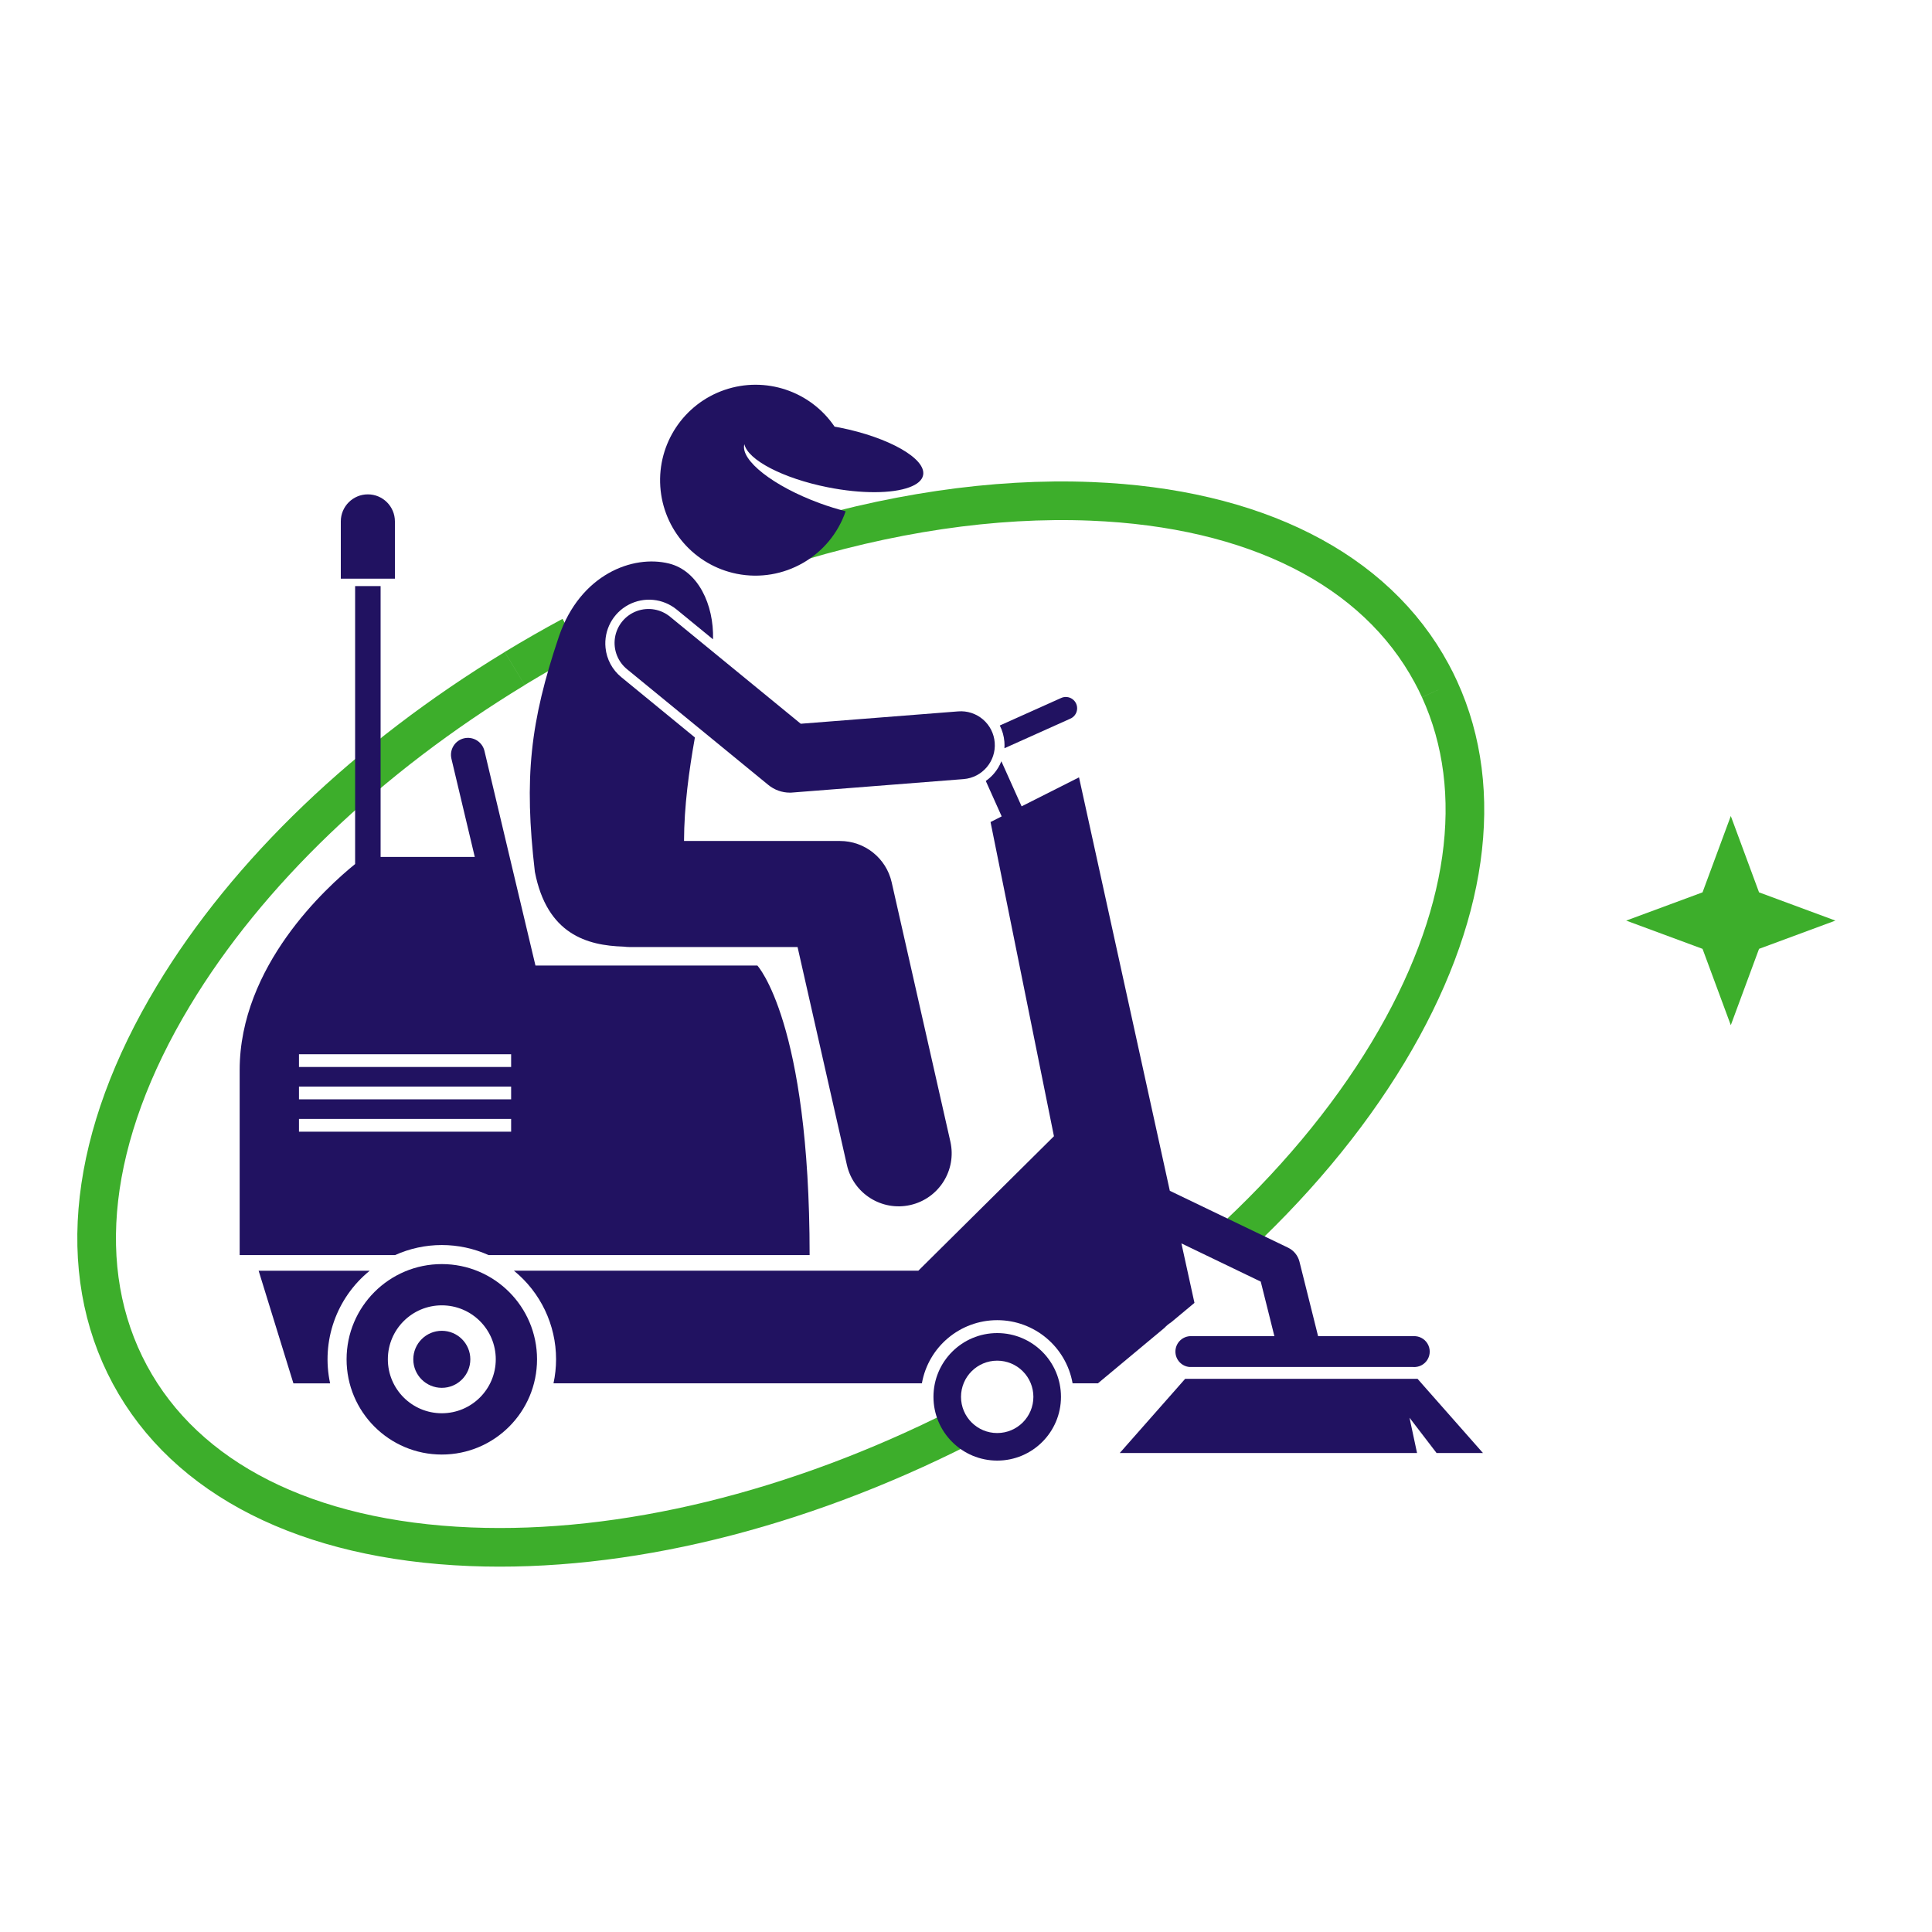
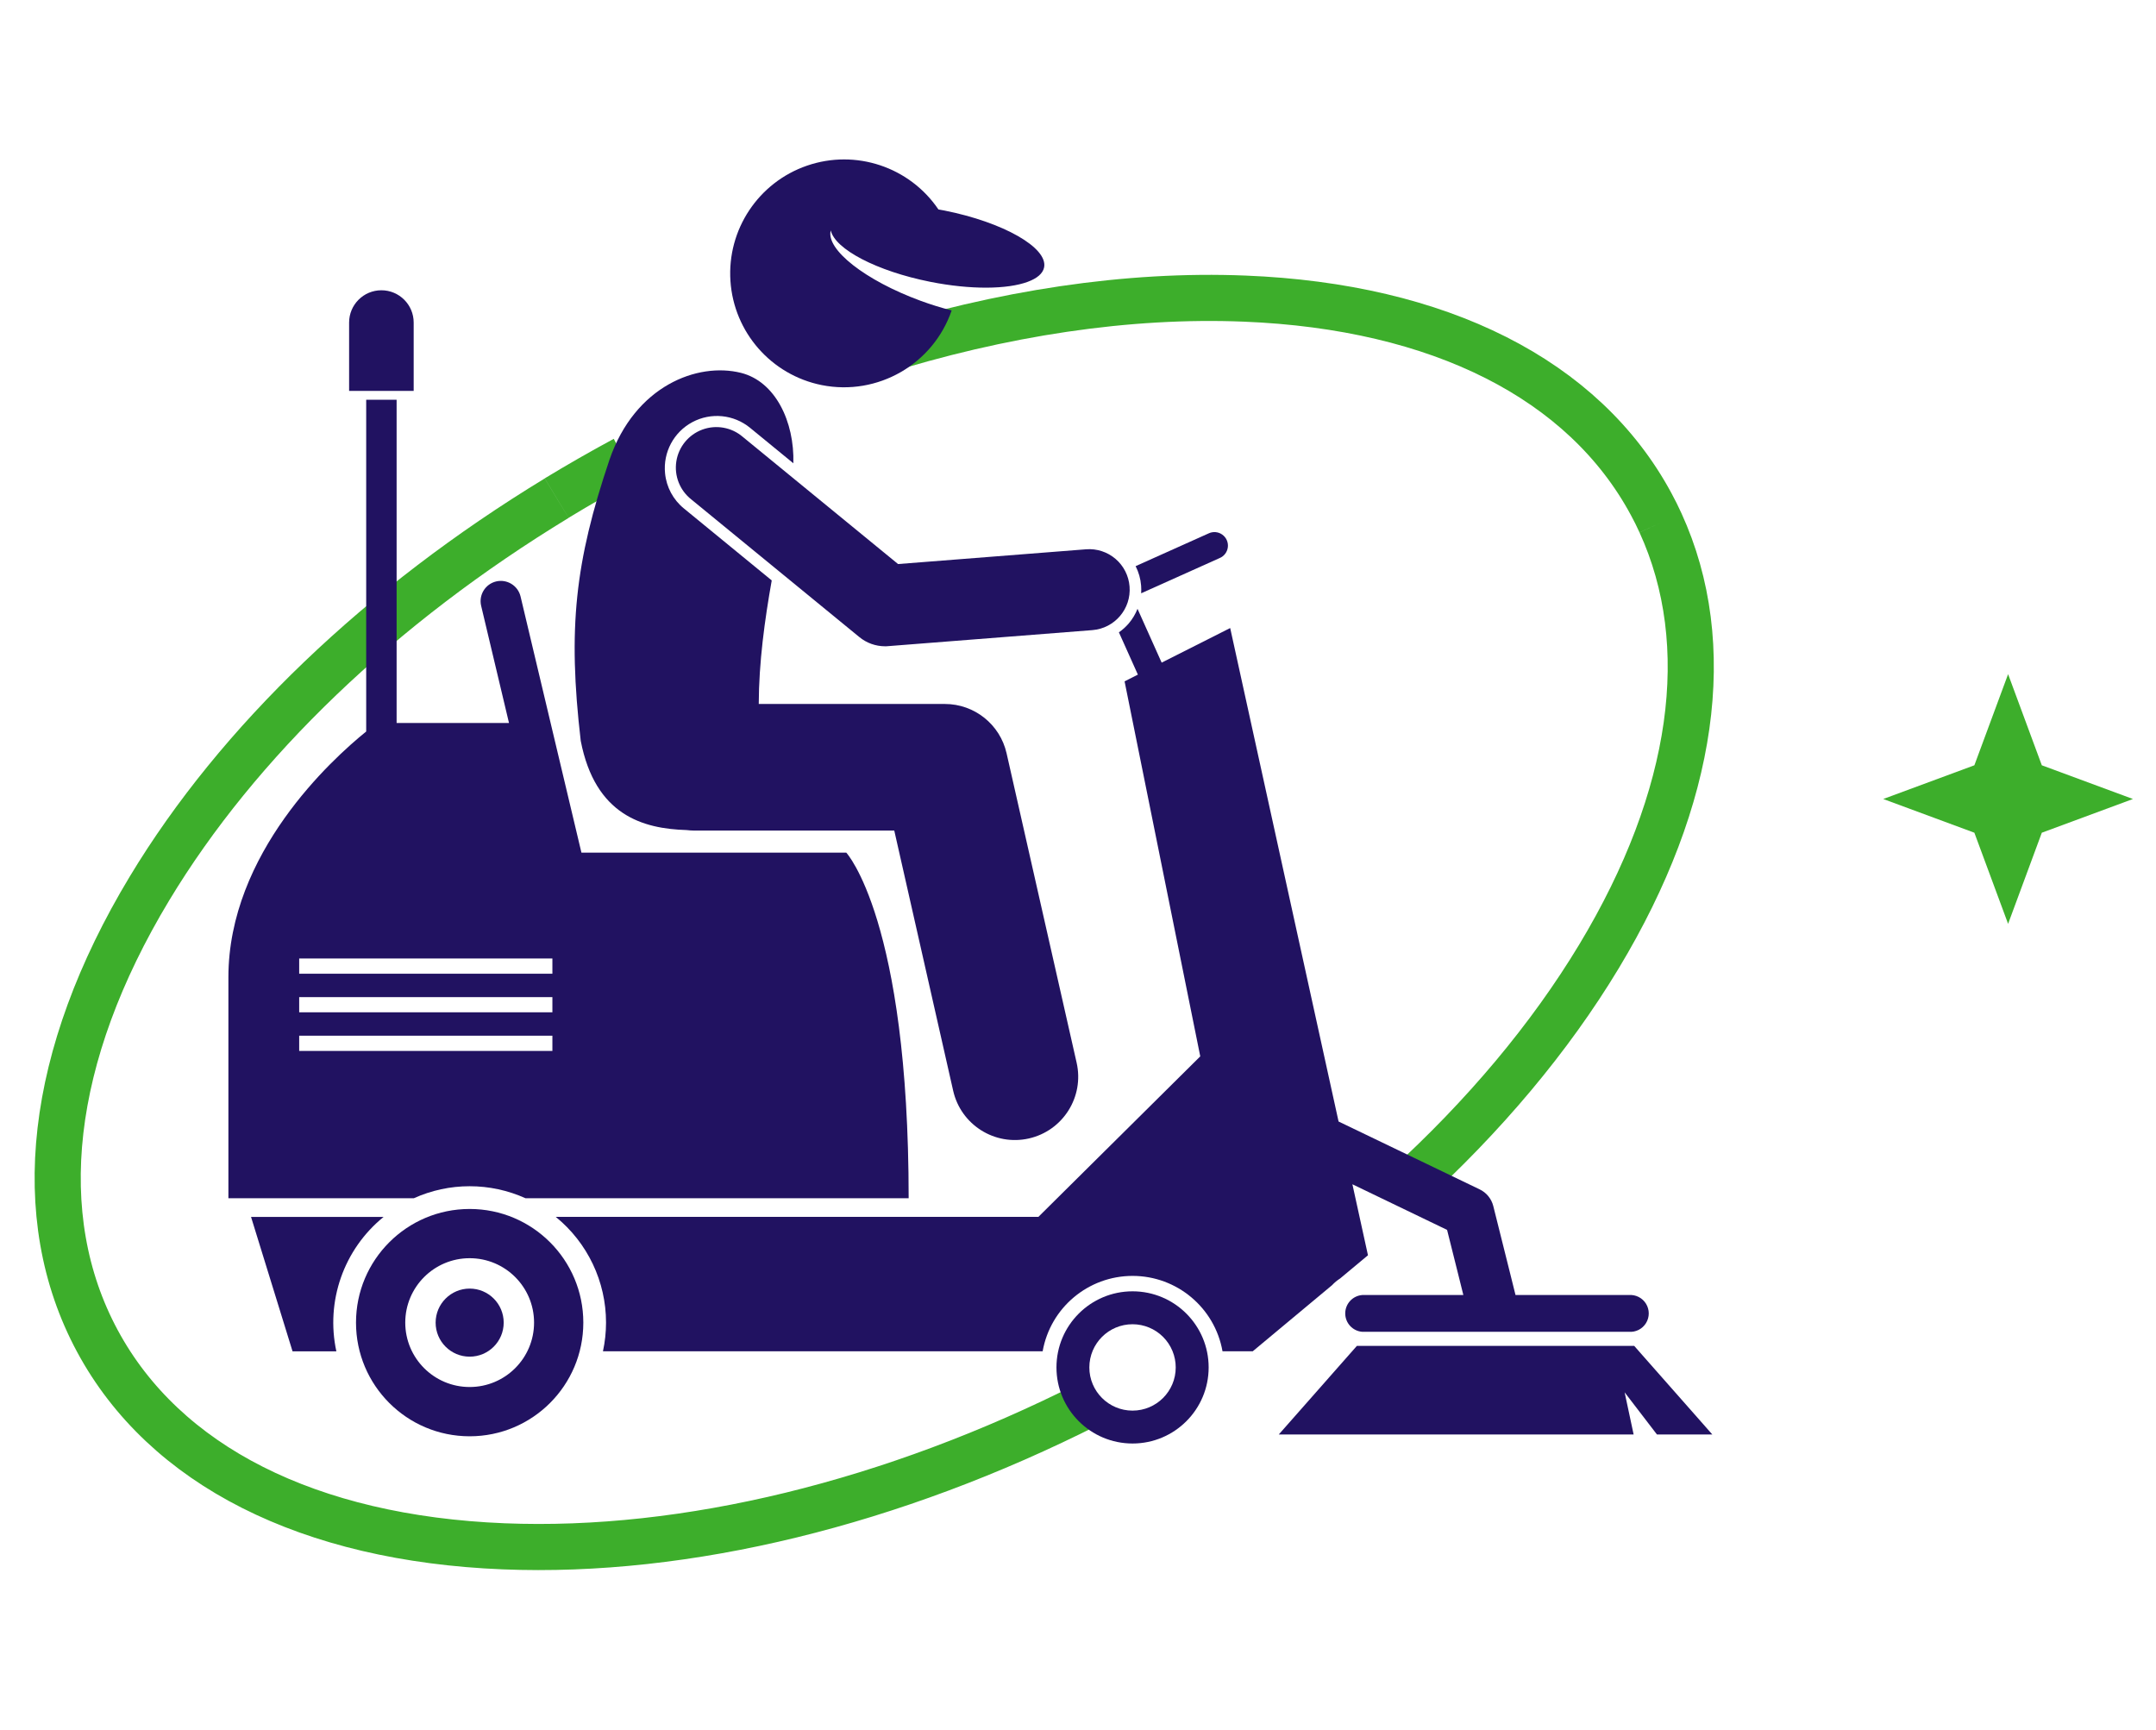
- <svg xmlns="http://www.w3.org/2000/svg" viewBox="0 0 1000 1000">
+ <svg xmlns="http://www.w3.org/2000/svg" viewBox="25 130 935 750">
  <defs>
    <style>.cls-1{fill:none;stroke:#3dae2b;stroke-miterlimit:10;stroke-width:20px;}.cls-2{fill:#211261;}.cls-3{fill:#3dae2b;fill-rule:evenodd;}</style>
  </defs>
  <g id="Servicios">
    <g id="Servicio_4" data-name="Servicio 4">
      <path class="cls-1" d="M497.44,738.71c-85.28,43.16-174.9,65.07-254,61.88-84.54-3.41-147.12-35-176.22-89.08S46.12,587.82,89.79,515.36c38.41-63.74,100.44-123,176.63-169.32m478.69,10.71c24.15,52.8,14.84,119.13-26.66,188-21.3,35.34-49.86,69.32-84.08,100.47M404.12,283.14c55.27-17.46,110.13-25.68,160.7-23.64,84.54,3.41,147.12,35.05,176.22,89.08q2.18,4,4.07,8.17M266.42,346q14.43-8.76,29.5-16.89" />
      <path class="cls-2" d="M313.42,335.26a22.62,22.62,0,0,1,36.85-19.74l18.79,15.39c.5-18-7.76-35.48-22.74-39.22-18.75-4.67-45.93,5.51-57,37.67-14.94,44.3-18.15,73.14-12.47,121.92,6.27,32.29,27,38.12,45.9,38.69a27.88,27.88,0,0,0,3.31.22h86.76L438.36,603a27.45,27.45,0,1,0,53.55-12.12L461.53,456.68a27.45,27.45,0,0,0-26.77-21.39H354.05c.05-17.93,2.57-36.4,5.63-53.58l-38.08-31.2A22.43,22.43,0,0,1,313.42,335.26Z" />
      <path class="cls-2" d="M228.68,644.43a58.8,58.8,0,0,1,24.2,5.2H419.06c0-120.74-27.06-149.88-27.06-149.88H277.15l-26.4-111.09a8.81,8.81,0,0,0-10.58-6.51h0a8.79,8.79,0,0,0-6.51,10.57l12.08,50.82H197V303.37H183.81V447.23c-14.91,12.06-59.76,52.8-59.76,106.64v95.76h80.43A58.76,58.76,0,0,1,228.68,644.43Zm-73.93-98.76H264.56v6.59H154.75Zm0,16.75H264.56V569H154.75Zm0,16.74H264.56v6.59H154.75Z" />
      <path class="cls-2" d="M191.35,657.74H133.87l18,58.29h19a59,59,0,0,1,20.48-58.29Z" />
      <path class="cls-2" d="M287.82,703.57A59.45,59.45,0,0,1,286.49,716H477.17a39.61,39.61,0,0,1,78,0h13.12l34.38-28.65a17.87,17.87,0,0,1,3.51-2.92l12.07-10.06-6.75-30.79,41.06,19.78,4.57,18.25,2.49,10H615.76a8,8,0,0,0,0,15.95H731.39a8,8,0,1,0,0-15.95H682.24l-2.49-10-7.15-28.58a11,11,0,0,0-5.89-7.23L605.5,616.36l-47-214-29.72,15-10.47-23.34a22.4,22.4,0,0,1-3.82,6.36,22.69,22.69,0,0,1-4.25,3.84l8.23,18.34-5.77,2.92,32.82,162.63-70.19,69.6H266A59.06,59.06,0,0,1,287.82,703.57Z" />
      <path class="cls-2" d="M179.39,703.57a49.29,49.29,0,1,0,49.29-49.28A49.29,49.29,0,0,0,179.39,703.57Zm77.22,0a27.93,27.93,0,1,1-27.93-27.93A27.93,27.93,0,0,1,256.61,703.57Z" />
      <path class="cls-2" d="M213.92,703.57a14.76,14.76,0,1,0,14.76-14.75A14.78,14.78,0,0,0,213.92,703.57Z" />
      <path class="cls-2" d="M516.16,690a33,33,0,1,0,33,33A33,33,0,0,0,516.16,690Zm18.72,33a18.73,18.73,0,1,1-18.72-18.72A18.72,18.72,0,0,1,534.88,723.06Z" />
      <polygon class="cls-2" points="613.44 713.67 610.69 716.79 579.58 752.08 733.46 752.08 729.56 733.81 743.57 752.08 767.58 752.08 736.46 716.79 733.72 713.67 613.44 713.67" />
      <path class="cls-2" d="M381.35,297a49.4,49.4,0,0,0,56.36-32.37,139.13,139.13,0,0,1-13.43-4.17c-24-8.8-41.24-22.32-39-30.54,1.8,8.1,19.87,17.66,43.14,22.29,17.56,3.5,33.49,3.28,42.29,0,4-1.47,6.56-3.58,7.09-6.25,1.7-8.53-17.66-19.57-43.23-24.66-.88-.17-1.74-.32-2.6-.47A49.41,49.41,0,1,0,381.35,297Z" />
      <path class="cls-2" d="M519.89,387.29l34-15.26a5.86,5.86,0,1,0-4.79-10.69l-31.61,14.18a22.41,22.41,0,0,1,2.38,8.43A23.27,23.27,0,0,1,519.89,387.29Z" />
      <path class="cls-2" d="M514.86,384.35A17.54,17.54,0,0,0,496,368.21l-81.53,6.4-67.38-55.18a17.57,17.57,0,1,0-22.26,27.18l72.84,59.66a17.56,17.56,0,0,0,11.13,4c.46,0,.91,0,1.37-.06l88.58-6.95A17.57,17.57,0,0,0,514.86,384.35Z" />
      <path class="cls-2" d="M204.4,269.88a14,14,0,0,0-28,0v29.65h28Z" />
      <polygon class="cls-3" points="895.86 422.36 910.48 461.88 950 476.5 910.48 491.12 895.86 530.64 881.23 491.12 841.71 476.5 881.23 461.88 895.86 422.36" />
    </g>
  </g>
</svg>
